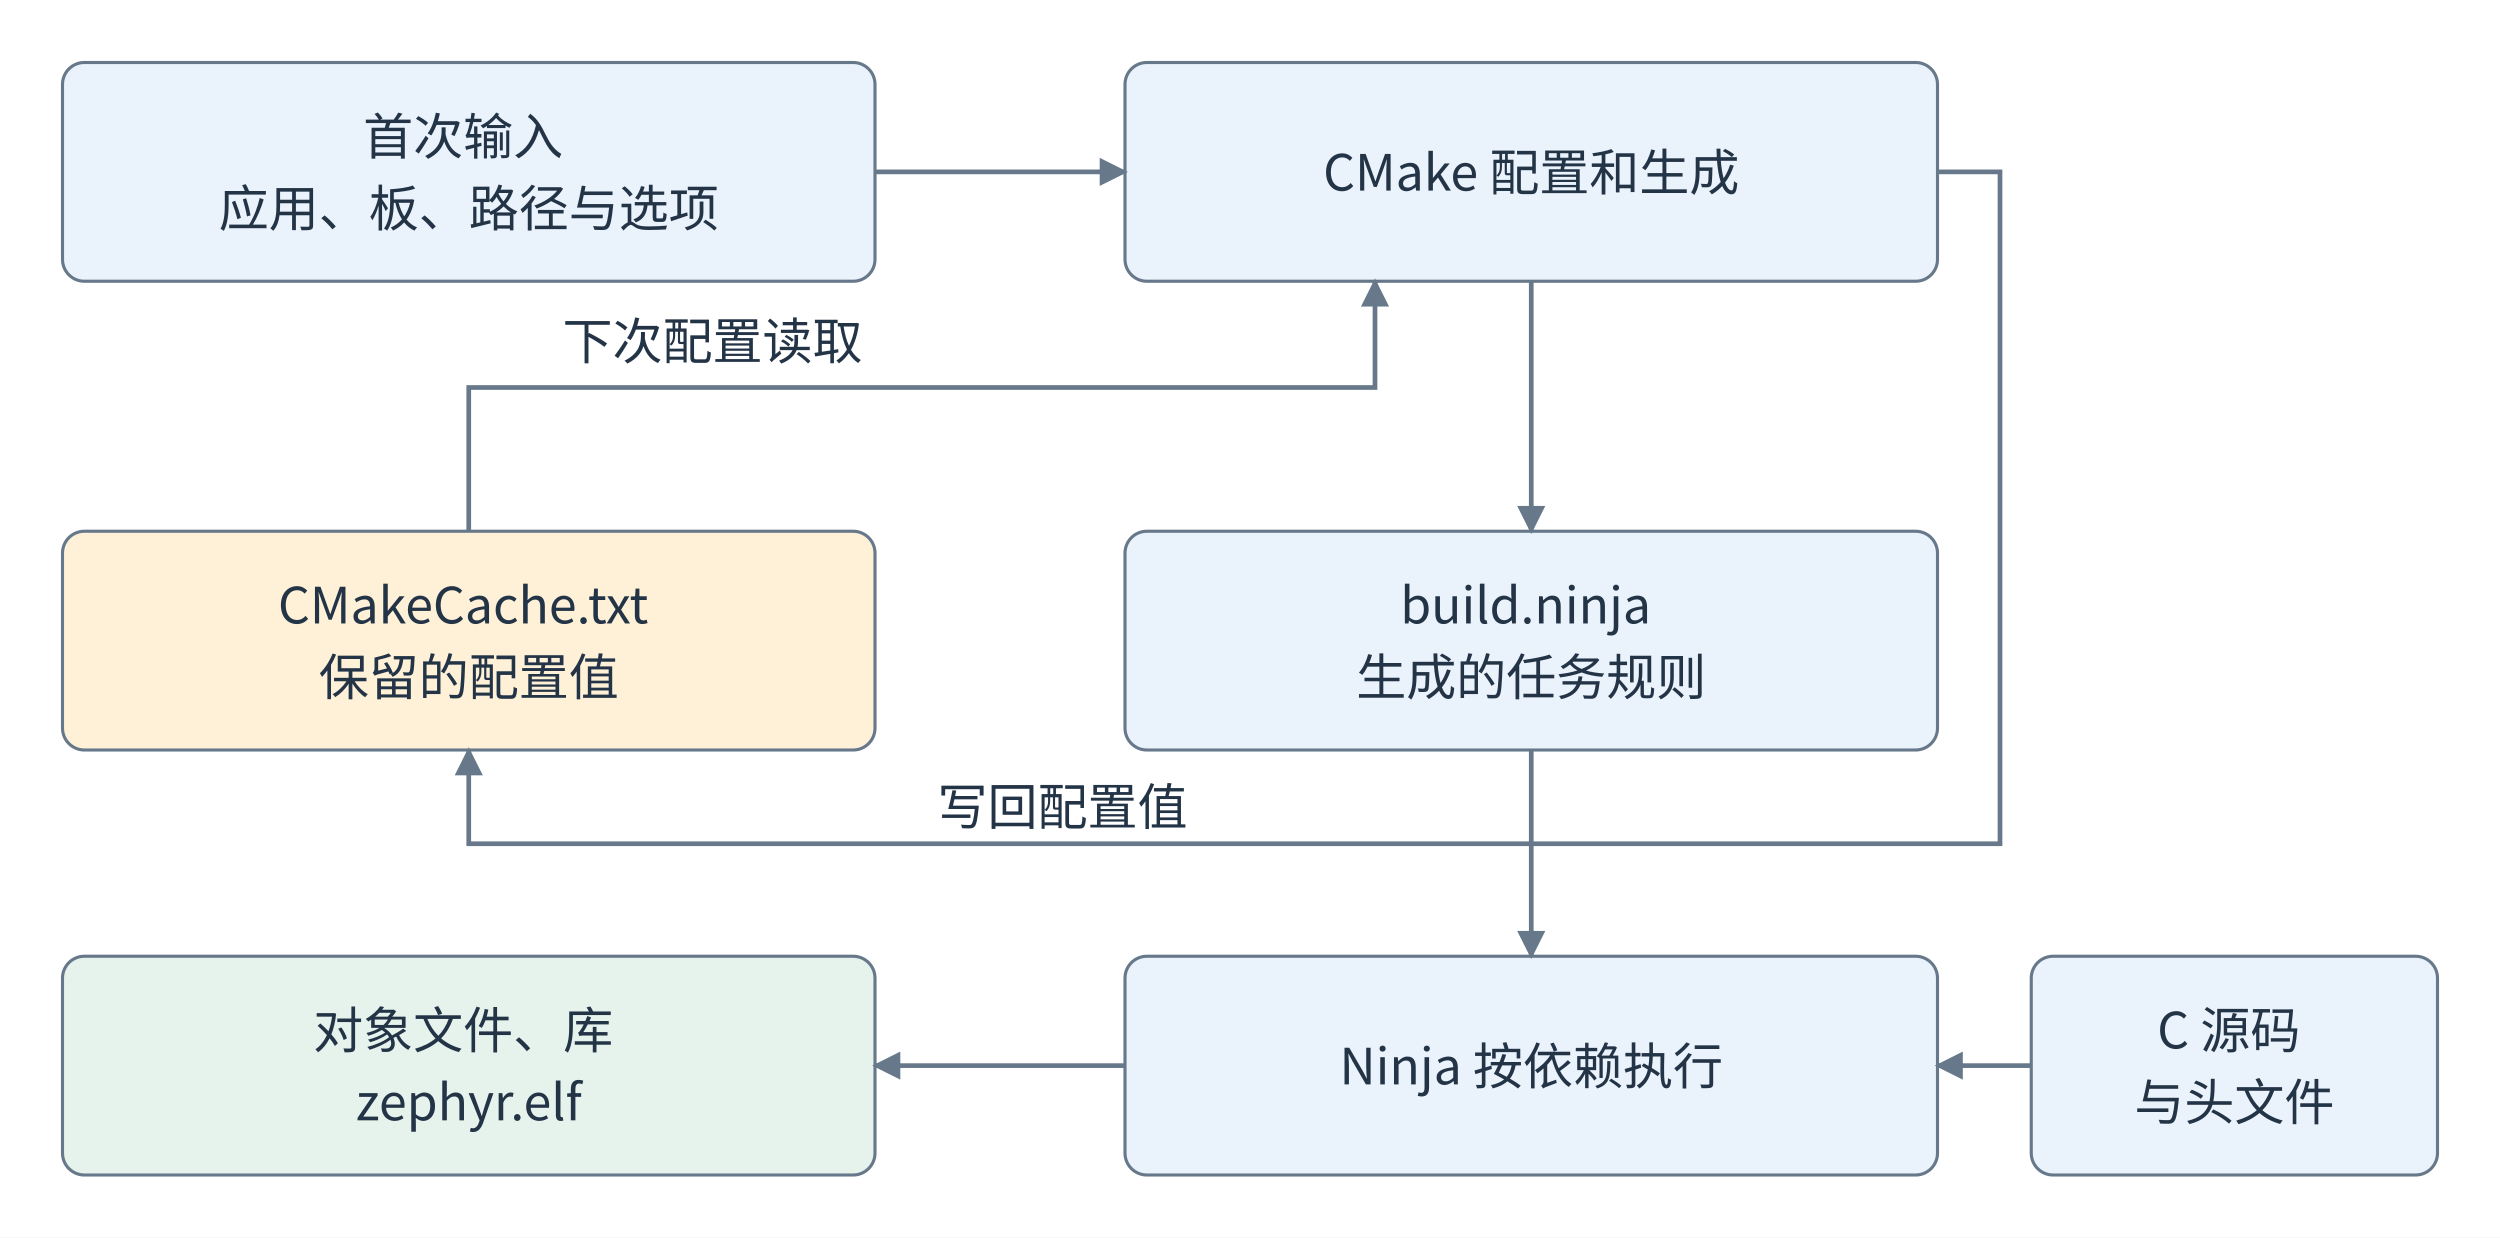
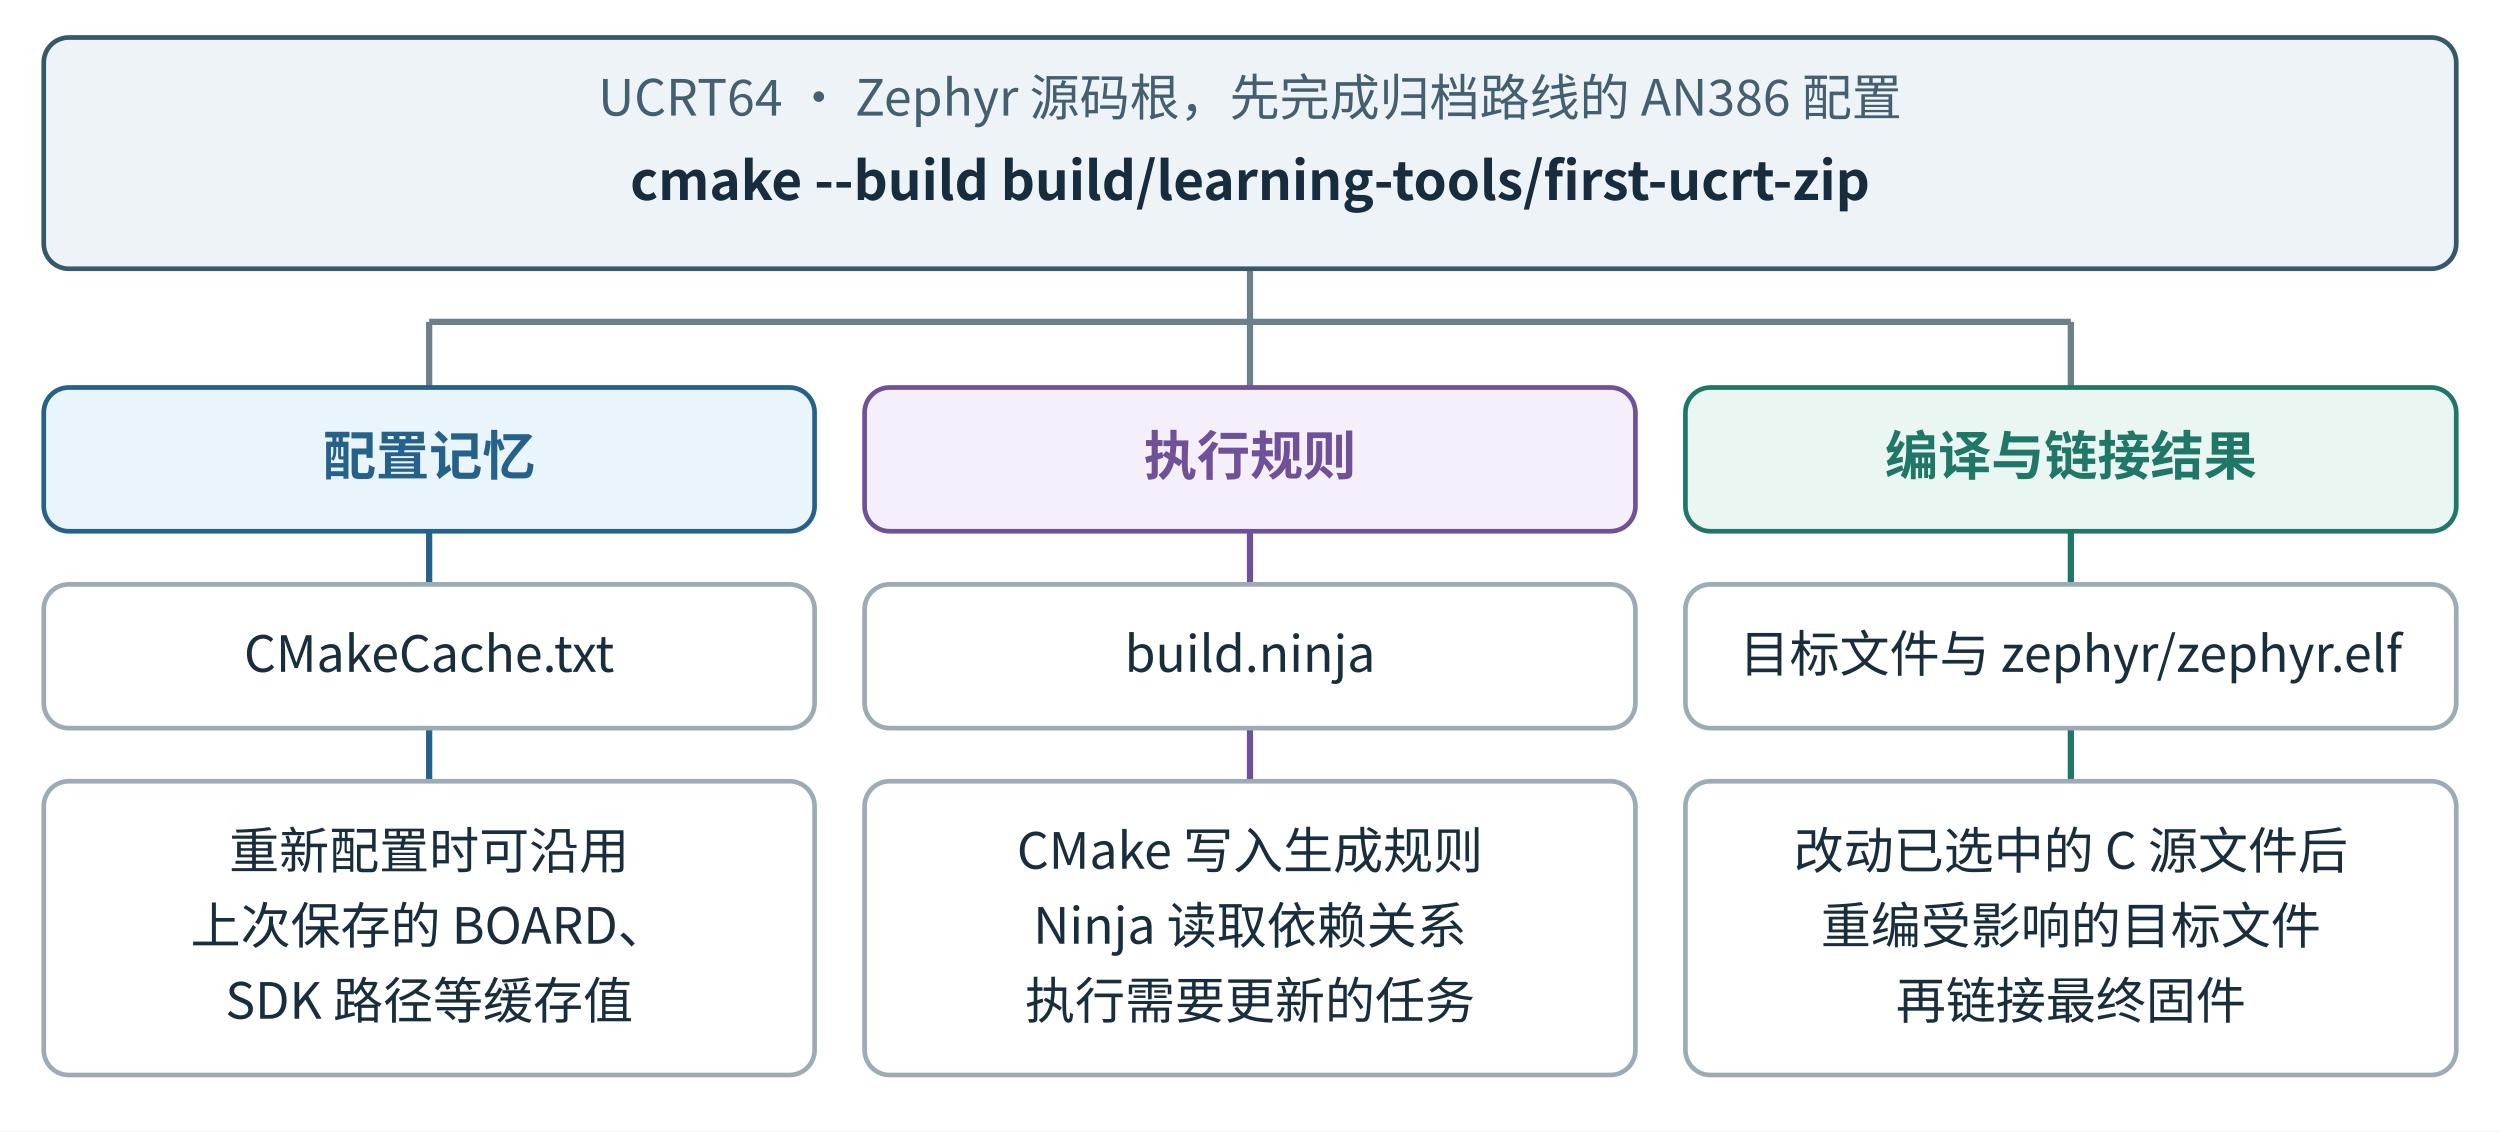
- <svg xmlns="http://www.w3.org/2000/svg" width="800" height="396" viewBox="0 0 800 396" role="img" aria-labelledby="title desc">
-   <defs>
-     <marker id="arrow" viewBox="0 0 10 10" refX="9" refY="5" markerWidth="6" markerHeight="6" orient="auto-start-reverse">
-       <path d="M0 0 L10 5 L0 10Z" fill="#66788a" />
-     </marker>
-   </defs>
-   <rect width="800" height="396" fill="white" />
-   <g font-family="Microsoft YaHei, Noto Sans CJK SC, sans-serif" fill="#243447">
-     <rect x="20" y="20" width="260" height="70" rx="7" fill="#eaf2fc" stroke="#66788a" />
-     <text x="150" y="49.5" font-size="16" text-anchor="middle">
-       <tspan x="150" dy="0">首次输入</tspan>
-       <tspan x="150" dy="23">应用、板、路径与选项</tspan>
-     </text>
-     <rect x="360" y="20" width="260" height="70" rx="7" fill="#eaf2fc" stroke="#66788a" />
-     <text x="490" y="61" font-size="16" text-anchor="middle">
-       <tspan x="490" dy="0">CMake 配置和生成</tspan>
-     </text>
-     <rect x="20" y="170" width="260" height="70" rx="7" fill="#fff1d8" stroke="#66788a" />
-     <text x="150" y="199.5" font-size="16" text-anchor="middle">
-       <tspan x="150" dy="0">CMakeCache.txt</tspan>
-       <tspan x="150" dy="23">保留的配置值</tspan>
-     </text>
-     <rect x="360" y="170" width="260" height="70" rx="7" fill="#eaf2fc" stroke="#66788a" />
-     <text x="490" y="199.5" font-size="16" text-anchor="middle">
-       <tspan x="490" dy="0">build.ninja</tspan>
-       <tspan x="490" dy="23">生成的任务规则</tspan>
-     </text>
-     <rect x="360" y="306" width="260" height="70" rx="7" fill="#eaf2fc" stroke="#66788a" />
-     <text x="490" y="347" font-size="16" text-anchor="middle">
-       <tspan x="490" dy="0">Ninja 按依赖执行</tspan>
-     </text>
-     <rect x="20" y="306" width="260" height="70" rx="7" fill="#e6f3ec" stroke="#66788a" />
-     <text x="150" y="335.5" font-size="16" text-anchor="middle">
-       <tspan x="150" dy="0">对象文件、库</tspan>
-       <tspan x="150" dy="23">zephyr.elf</tspan>
-     </text>
-     <rect x="650" y="306" width="130" height="70" rx="7" fill="#eaf2fc" stroke="#66788a" />
-     <text x="715" y="335.5" font-size="16" text-anchor="middle">
-       <tspan x="715" dy="0">C 源码</tspan>
-       <tspan x="715" dy="23">与头文件</tspan>
-     </text>
-     <path d="M280 55 H360" fill="none" stroke="#66788a" stroke-width="1.5" marker-end="url(#arrow)" />
-     <path d="M150 170 V124 H440 V90" fill="none" stroke="#66788a" stroke-width="1.5" marker-end="url(#arrow)" />
-     <text x="180" y="115" font-size="16" text-anchor="start">
-       <tspan x="180" dy="0">下次配置读取</tspan>
-     </text>
-     <path d="M620 55 H640 V270 H150 V240" fill="none" stroke="#66788a" stroke-width="1.5" marker-end="url(#arrow)" />
-     <text x="300" y="264" font-size="16" text-anchor="start">
-       <tspan x="300" dy="0">写回配置值</tspan>
-     </text>
-     <path d="M490 90 V170" fill="none" stroke="#66788a" stroke-width="1.5" marker-end="url(#arrow)" />
-     <path d="M490 240 V306" fill="none" stroke="#66788a" stroke-width="1.5" marker-end="url(#arrow)" />
-     <path d="M650 341 H620" fill="none" stroke="#66788a" stroke-width="1.5" marker-end="url(#arrow)" />
-     <path d="M360 341 H280" fill="none" stroke="#66788a" stroke-width="1.5" marker-end="url(#arrow)" />
+ <svg xmlns="http://www.w3.org/2000/svg" width="800" height="362" viewBox="0 0 800 362" role="img" aria-labelledby="title desc">
+   <rect width="800" height="362" fill="#ffffff" />
+   <path d="M400 86 V103 M137.333 103 H662.667" fill="none" stroke="#6c808a" stroke-width="2" />
+   <path d="M137.333 103 V124" fill="none" stroke="#6c808a" stroke-width="2" />
+   <path d="M137.333 170 V187" fill="none" stroke="#25618b" stroke-width="2" />
+   <path d="M137.333 233 V250" fill="none" stroke="#25618b" stroke-width="2" />
+   <path d="M400 103 V124" fill="none" stroke="#6c808a" stroke-width="2" />
+   <path d="M400 170 V187" fill="none" stroke="#705197" stroke-width="2" />
+   <path d="M400 233 V250" fill="none" stroke="#705197" stroke-width="2" />
+   <path d="M662.667 103 V124" fill="none" stroke="#6c808a" stroke-width="2" />
+   <path d="M662.667 170 V187" fill="none" stroke="#207767" stroke-width="2" />
+   <path d="M662.667 233 V250" fill="none" stroke="#207767" stroke-width="2" />
+   <g text-anchor="middle" font-family="Microsoft YaHei, Noto Sans CJK SC, sans-serif">
+     <rect x="14" y="12" width="772" height="74" rx="8" fill="#edf3f6" stroke="#37586a" stroke-width="1.5" />
+     <text x="400" y="37" font-size="16" font-weight="400" fill="#435f70">UCRT64 · Zephyr 源码根，先完成归档路线的 AN386 配置</text>
+     <text x="400" y="64" font-size="17" font-weight="700" fill="#172d3e">cmake --build build/learning-tools/first-ucrt-zip</text>
+     <rect x="14" y="124" width="246.667" height="46" rx="8" fill="#e9f4fb" stroke="#25618b" stroke-width="1.5" />
+     <text x="137.333" y="152" font-size="17" font-weight="700" fill="#25618b">配置记忆</text>
+     <rect x="14" y="187" width="246.667" height="46" rx="8" fill="#ffffff" stroke="#9bacb6" stroke-width="1.5" />
+     <text x="137.333" y="215" font-size="16" font-weight="400" fill="#182e3d">CMakeCache.txt</text>
+     <rect x="14" y="250" width="246.667" height="94" rx="8" fill="#ffffff" stroke="#9bacb6" stroke-width="1.5" />
+     <text x="137.333" y="278" font-size="16" font-weight="400" fill="#182e3d">重新配置时可沿用</text>
+     <text x="137.333" y="302" font-size="16" font-weight="400" fill="#182e3d">上次保存的 BOARD、</text>
+     <text x="137.333" y="326" font-size="16" font-weight="400" fill="#182e3d">SDK 路径等缓存值</text>
+     <rect x="276.667" y="124" width="246.667" height="46" rx="8" fill="#f4eff9" stroke="#705197" stroke-width="1.5" />
+     <text x="400" y="152" font-size="17" font-weight="700" fill="#705197">执行规则</text>
+     <rect x="276.667" y="187" width="246.667" height="46" rx="8" fill="#ffffff" stroke="#9bacb6" stroke-width="1.5" />
+     <text x="400" y="215" font-size="16" font-weight="400" fill="#182e3d">build.ninja</text>
+     <rect x="276.667" y="250" width="246.667" height="94" rx="8" fill="#ffffff" stroke="#9bacb6" stroke-width="1.5" />
+     <text x="400" y="278" font-size="16" font-weight="400" fill="#182e3d">CMake 写入生成规则</text>
+     <text x="400" y="302" font-size="16" font-weight="400" fill="#182e3d">Ninja 读取依赖关系</text>
+     <text x="400" y="326" font-size="16" font-weight="400" fill="#182e3d">执行需要更新的任务</text>
+     <rect x="539.333" y="124" width="246.667" height="46" rx="8" fill="#e9f6f2" stroke="#207767" stroke-width="1.5" />
+     <text x="662.667" y="152" font-size="17" font-weight="700" fill="#207767">编译与链接结果</text>
+     <rect x="539.333" y="187" width="246.667" height="46" rx="8" fill="#ffffff" stroke="#9bacb6" stroke-width="1.5" />
+     <text x="662.667" y="215" font-size="16" font-weight="400" fill="#182e3d">目标文件与 zephyr/zephyr.elf</text>
+     <rect x="539.333" y="250" width="246.667" height="94" rx="8" fill="#ffffff" stroke="#9bacb6" stroke-width="1.5" />
+     <text x="662.667" y="278" font-size="16" font-weight="400" fill="#182e3d">改动已选中的 C 源文件后</text>
+     <text x="662.667" y="302" font-size="16" font-weight="400" fill="#182e3d">重编受影响的目标文件</text>
+     <text x="662.667" y="326" font-size="16" font-weight="400" fill="#182e3d">再链接最终固件</text>
  </g>
</svg>
